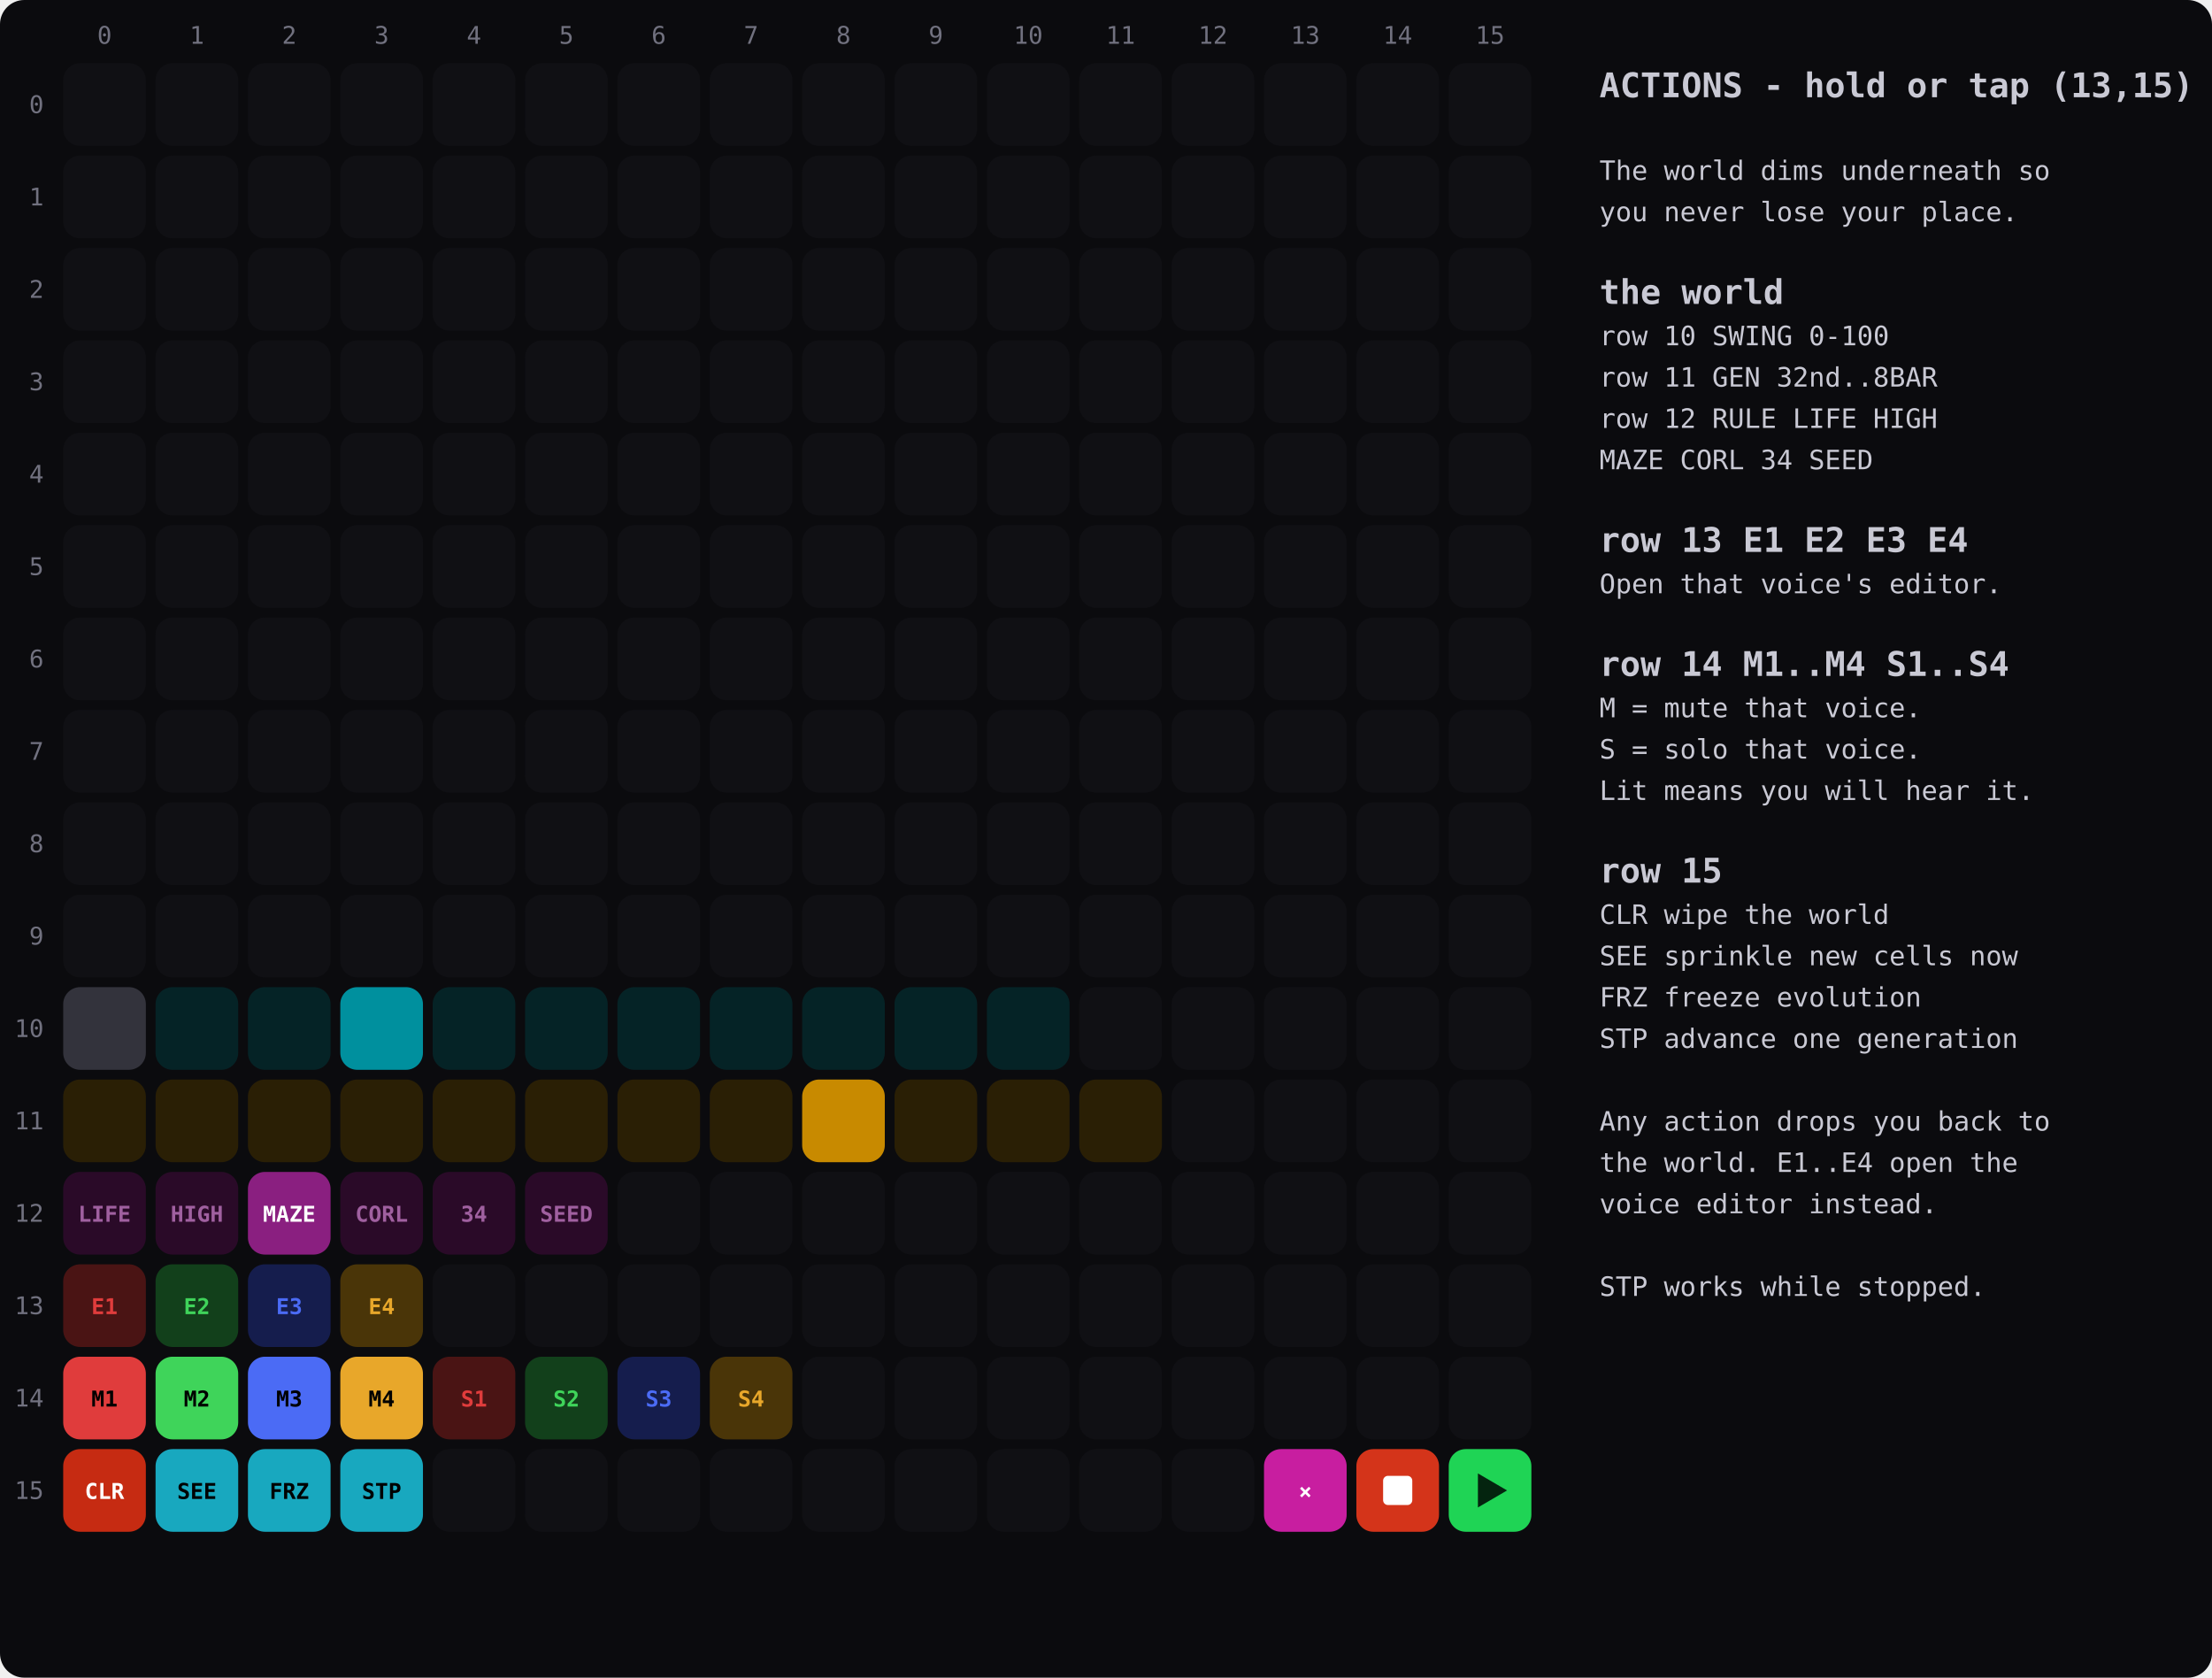
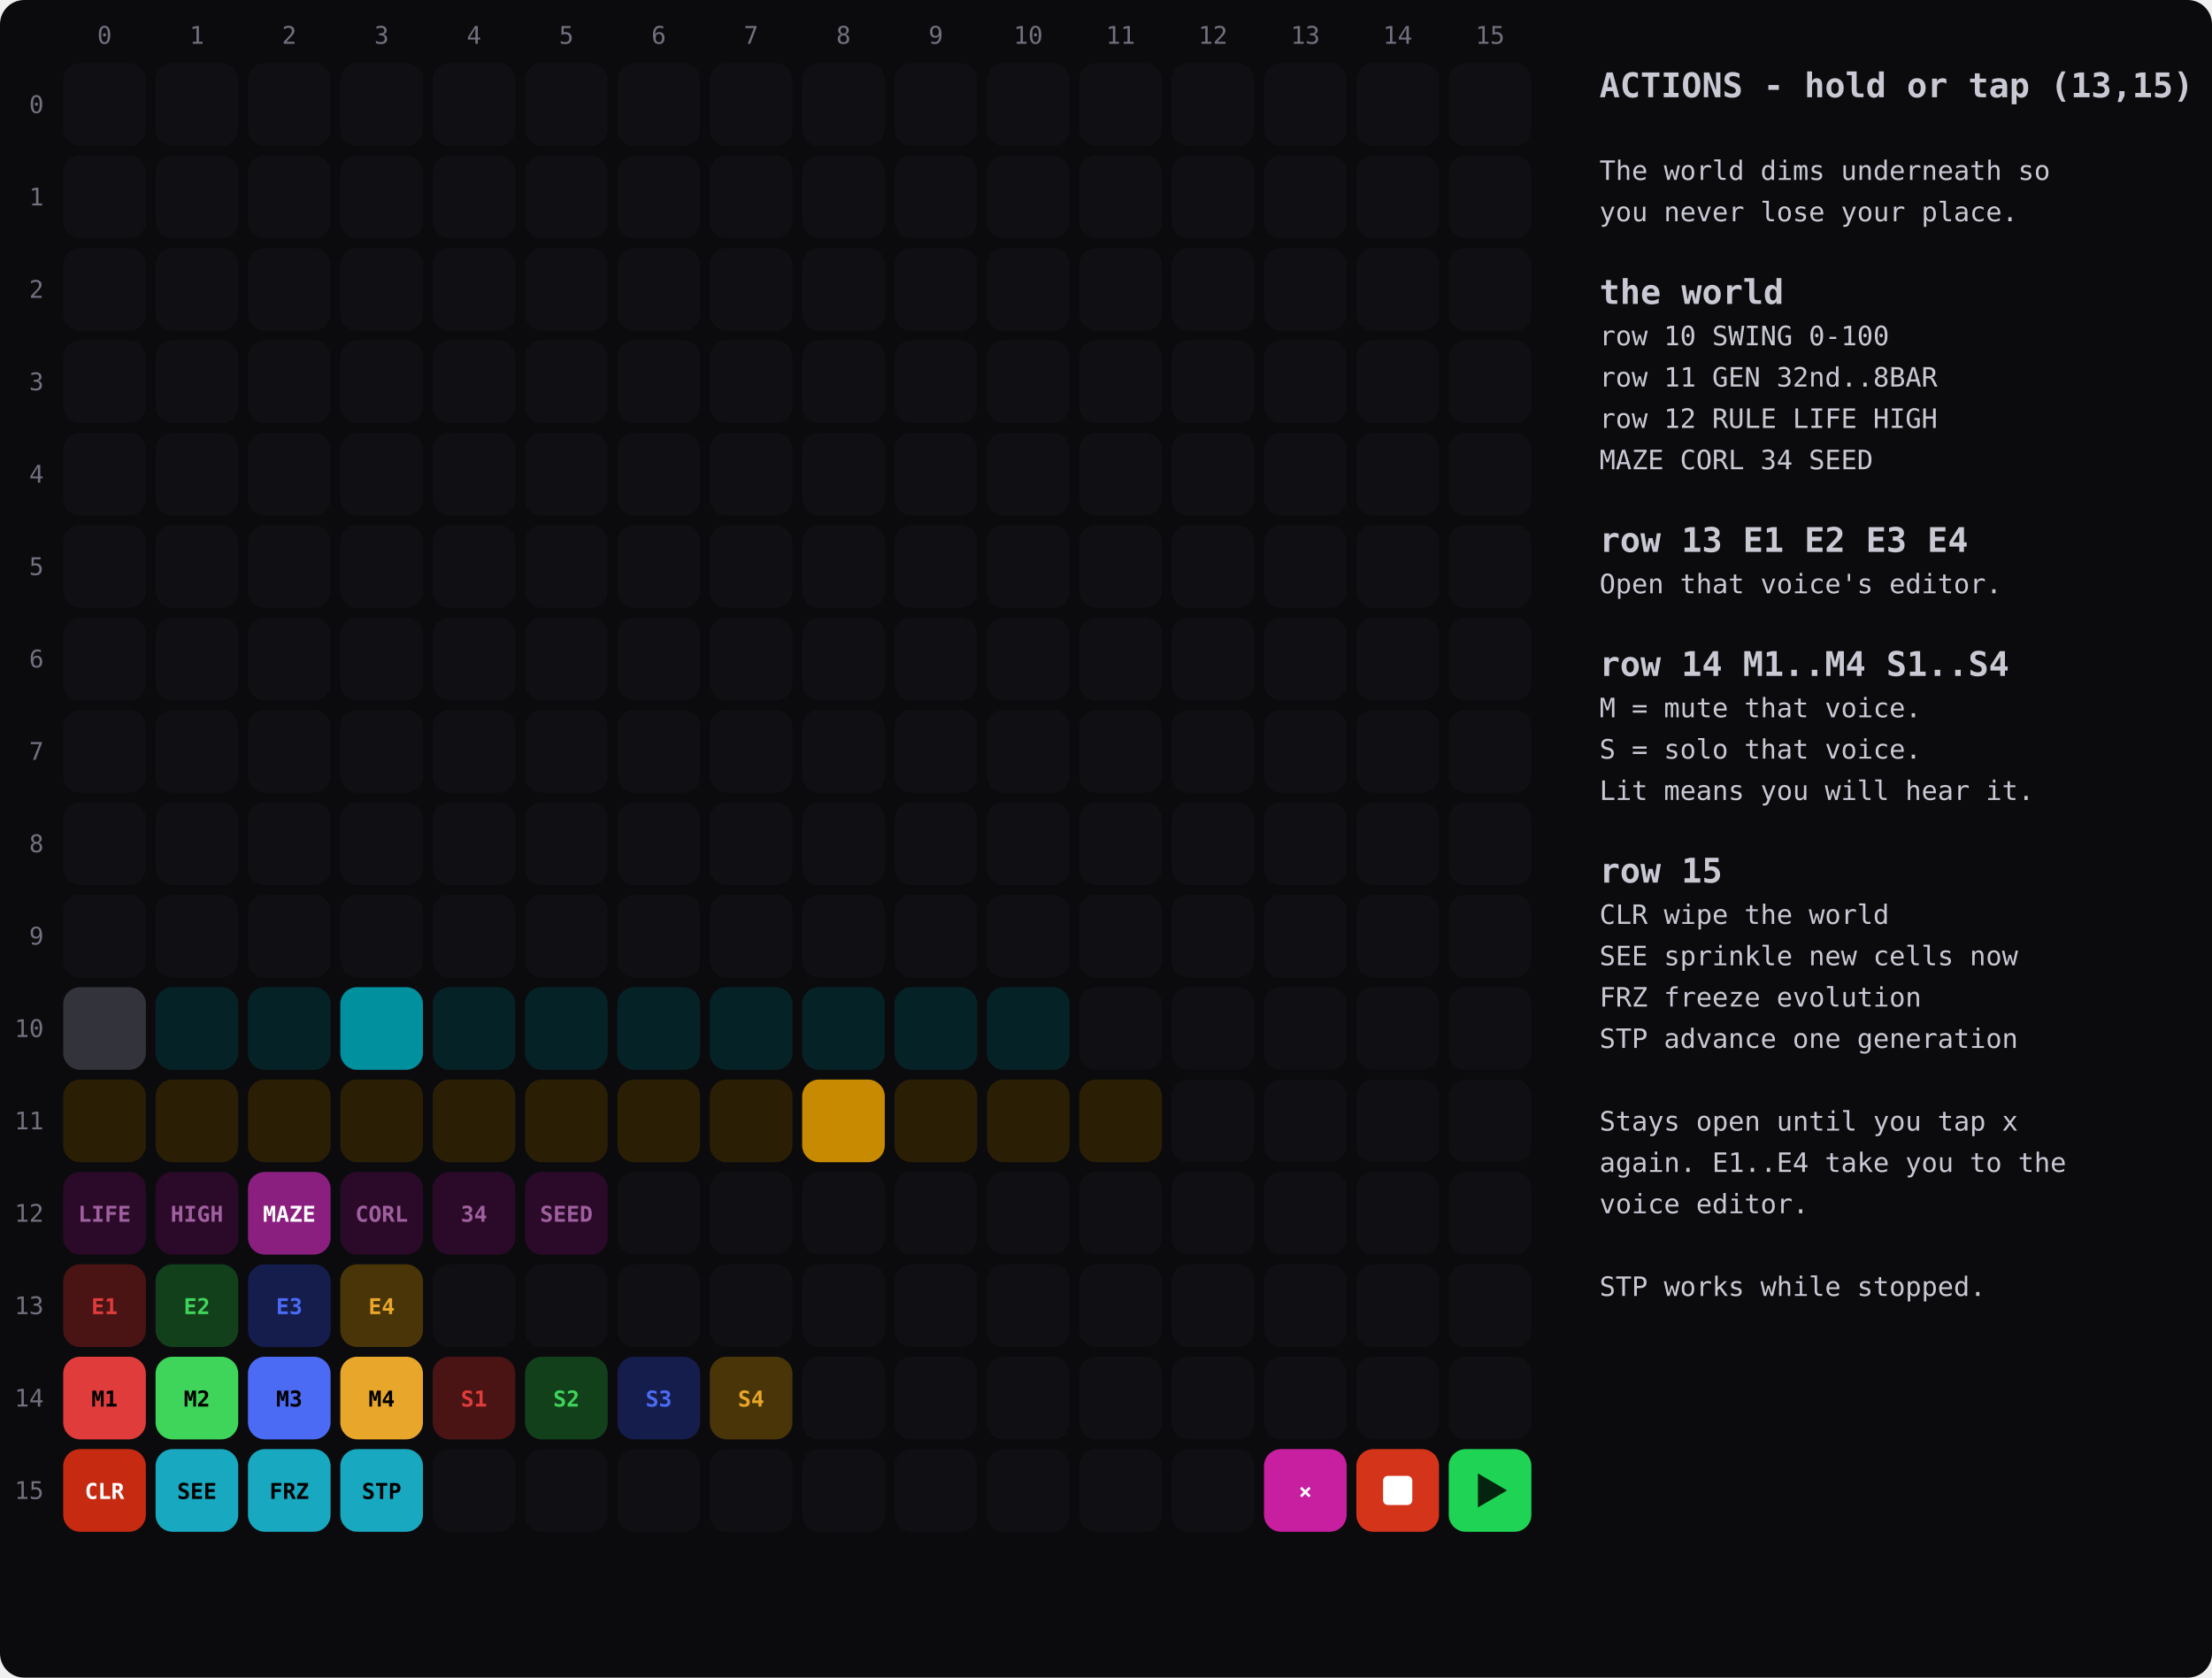
<svg xmlns="http://www.w3.org/2000/svg" width="910" height="690" viewBox="0 0 910 690" role="img" aria-label="plinky-life action layer">
  <rect width="910" height="690" rx="10" fill="#0b0b0e" />
  <style>text{font-family:ui-monospace,SFMono-Regular,Menlo,Consolas,monospace}.t{font-size:11px;fill:#c9c9d4}.h{font-size:14px;font-weight:700;fill:#c9c9d4}.k{font-size:10px;fill:#71717f}.p{font-size:9px;font-weight:700}</style>
  <text class="k" x="43.0" y="18" text-anchor="middle">0</text>
  <text class="k" x="18" y="46.5" text-anchor="end">0</text>
  <text class="k" x="81.0" y="18" text-anchor="middle">1</text>
  <text class="k" x="18" y="84.5" text-anchor="end">1</text>
  <text class="k" x="119.0" y="18" text-anchor="middle">2</text>
  <text class="k" x="18" y="122.5" text-anchor="end">2</text>
  <text class="k" x="157.0" y="18" text-anchor="middle">3</text>
  <text class="k" x="18" y="160.5" text-anchor="end">3</text>
  <text class="k" x="195.0" y="18" text-anchor="middle">4</text>
  <text class="k" x="18" y="198.5" text-anchor="end">4</text>
  <text class="k" x="233.0" y="18" text-anchor="middle">5</text>
  <text class="k" x="18" y="236.5" text-anchor="end">5</text>
  <text class="k" x="271.0" y="18" text-anchor="middle">6</text>
  <text class="k" x="18" y="274.5" text-anchor="end">6</text>
  <text class="k" x="309.0" y="18" text-anchor="middle">7</text>
  <text class="k" x="18" y="312.5" text-anchor="end">7</text>
  <text class="k" x="347.0" y="18" text-anchor="middle">8</text>
  <text class="k" x="18" y="350.5" text-anchor="end">8</text>
  <text class="k" x="385.0" y="18" text-anchor="middle">9</text>
  <text class="k" x="18" y="388.5" text-anchor="end">9</text>
  <text class="k" x="423.0" y="18" text-anchor="middle">10</text>
  <text class="k" x="18" y="426.5" text-anchor="end">10</text>
  <text class="k" x="461.0" y="18" text-anchor="middle">11</text>
  <text class="k" x="18" y="464.5" text-anchor="end">11</text>
  <text class="k" x="499.0" y="18" text-anchor="middle">12</text>
  <text class="k" x="18" y="502.5" text-anchor="end">12</text>
  <text class="k" x="537.0" y="18" text-anchor="middle">13</text>
  <text class="k" x="18" y="540.5" text-anchor="end">13</text>
  <text class="k" x="575.0" y="18" text-anchor="middle">14</text>
  <text class="k" x="18" y="578.5" text-anchor="end">14</text>
  <text class="k" x="613.0" y="18" text-anchor="middle">15</text>
  <text class="k" x="18" y="616.5" text-anchor="end">15</text>
  <rect x="26" y="26" width="34" height="34" rx="7" fill="#101014" />
  <rect x="64" y="26" width="34" height="34" rx="7" fill="#101014" />
  <rect x="102" y="26" width="34" height="34" rx="7" fill="#101014" />
  <rect x="140" y="26" width="34" height="34" rx="7" fill="#101014" />
  <rect x="178" y="26" width="34" height="34" rx="7" fill="#101014" />
  <rect x="216" y="26" width="34" height="34" rx="7" fill="#101014" />
  <rect x="254" y="26" width="34" height="34" rx="7" fill="#101014" />
  <rect x="292" y="26" width="34" height="34" rx="7" fill="#101014" />
  <rect x="330" y="26" width="34" height="34" rx="7" fill="#101014" />
  <rect x="368" y="26" width="34" height="34" rx="7" fill="#101014" />
  <rect x="406" y="26" width="34" height="34" rx="7" fill="#101014" />
  <rect x="444" y="26" width="34" height="34" rx="7" fill="#101014" />
  <rect x="482" y="26" width="34" height="34" rx="7" fill="#101014" />
  <rect x="520" y="26" width="34" height="34" rx="7" fill="#101014" />
  <rect x="558" y="26" width="34" height="34" rx="7" fill="#101014" />
  <rect x="596" y="26" width="34" height="34" rx="7" fill="#101014" />
  <rect x="26" y="64" width="34" height="34" rx="7" fill="#101014" />
  <rect x="64" y="64" width="34" height="34" rx="7" fill="#101014" />
  <rect x="102" y="64" width="34" height="34" rx="7" fill="#101014" />
  <rect x="140" y="64" width="34" height="34" rx="7" fill="#101014" />
  <rect x="178" y="64" width="34" height="34" rx="7" fill="#101014" />
  <rect x="216" y="64" width="34" height="34" rx="7" fill="#101014" />
  <rect x="254" y="64" width="34" height="34" rx="7" fill="#101014" />
  <rect x="292" y="64" width="34" height="34" rx="7" fill="#101014" />
  <rect x="330" y="64" width="34" height="34" rx="7" fill="#101014" />
  <rect x="368" y="64" width="34" height="34" rx="7" fill="#101014" />
  <rect x="406" y="64" width="34" height="34" rx="7" fill="#101014" />
  <rect x="444" y="64" width="34" height="34" rx="7" fill="#101014" />
  <rect x="482" y="64" width="34" height="34" rx="7" fill="#101014" />
  <rect x="520" y="64" width="34" height="34" rx="7" fill="#101014" />
  <rect x="558" y="64" width="34" height="34" rx="7" fill="#101014" />
  <rect x="596" y="64" width="34" height="34" rx="7" fill="#101014" />
  <rect x="26" y="102" width="34" height="34" rx="7" fill="#101014" />
  <rect x="64" y="102" width="34" height="34" rx="7" fill="#101014" />
  <rect x="102" y="102" width="34" height="34" rx="7" fill="#101014" />
  <rect x="140" y="102" width="34" height="34" rx="7" fill="#101014" />
  <rect x="178" y="102" width="34" height="34" rx="7" fill="#101014" />
  <rect x="216" y="102" width="34" height="34" rx="7" fill="#101014" />
  <rect x="254" y="102" width="34" height="34" rx="7" fill="#101014" />
  <rect x="292" y="102" width="34" height="34" rx="7" fill="#101014" />
  <rect x="330" y="102" width="34" height="34" rx="7" fill="#101014" />
  <rect x="368" y="102" width="34" height="34" rx="7" fill="#101014" />
  <rect x="406" y="102" width="34" height="34" rx="7" fill="#101014" />
  <rect x="444" y="102" width="34" height="34" rx="7" fill="#101014" />
  <rect x="482" y="102" width="34" height="34" rx="7" fill="#101014" />
  <rect x="520" y="102" width="34" height="34" rx="7" fill="#101014" />
  <rect x="558" y="102" width="34" height="34" rx="7" fill="#101014" />
  <rect x="596" y="102" width="34" height="34" rx="7" fill="#101014" />
  <rect x="26" y="140" width="34" height="34" rx="7" fill="#101014" />
  <rect x="64" y="140" width="34" height="34" rx="7" fill="#101014" />
  <rect x="102" y="140" width="34" height="34" rx="7" fill="#101014" />
  <rect x="140" y="140" width="34" height="34" rx="7" fill="#101014" />
  <rect x="178" y="140" width="34" height="34" rx="7" fill="#101014" />
  <rect x="216" y="140" width="34" height="34" rx="7" fill="#101014" />
  <rect x="254" y="140" width="34" height="34" rx="7" fill="#101014" />
  <rect x="292" y="140" width="34" height="34" rx="7" fill="#101014" />
  <rect x="330" y="140" width="34" height="34" rx="7" fill="#101014" />
  <rect x="368" y="140" width="34" height="34" rx="7" fill="#101014" />
  <rect x="406" y="140" width="34" height="34" rx="7" fill="#101014" />
  <rect x="444" y="140" width="34" height="34" rx="7" fill="#101014" />
  <rect x="482" y="140" width="34" height="34" rx="7" fill="#101014" />
  <rect x="520" y="140" width="34" height="34" rx="7" fill="#101014" />
  <rect x="558" y="140" width="34" height="34" rx="7" fill="#101014" />
  <rect x="596" y="140" width="34" height="34" rx="7" fill="#101014" />
  <rect x="26" y="178" width="34" height="34" rx="7" fill="#101014" />
  <rect x="64" y="178" width="34" height="34" rx="7" fill="#101014" />
  <rect x="102" y="178" width="34" height="34" rx="7" fill="#101014" />
  <rect x="140" y="178" width="34" height="34" rx="7" fill="#101014" />
  <rect x="178" y="178" width="34" height="34" rx="7" fill="#101014" />
  <rect x="216" y="178" width="34" height="34" rx="7" fill="#101014" />
  <rect x="254" y="178" width="34" height="34" rx="7" fill="#101014" />
  <rect x="292" y="178" width="34" height="34" rx="7" fill="#101014" />
  <rect x="330" y="178" width="34" height="34" rx="7" fill="#101014" />
  <rect x="368" y="178" width="34" height="34" rx="7" fill="#101014" />
  <rect x="406" y="178" width="34" height="34" rx="7" fill="#101014" />
  <rect x="444" y="178" width="34" height="34" rx="7" fill="#101014" />
  <rect x="482" y="178" width="34" height="34" rx="7" fill="#101014" />
  <rect x="520" y="178" width="34" height="34" rx="7" fill="#101014" />
  <rect x="558" y="178" width="34" height="34" rx="7" fill="#101014" />
  <rect x="596" y="178" width="34" height="34" rx="7" fill="#101014" />
  <rect x="26" y="216" width="34" height="34" rx="7" fill="#101014" />
  <rect x="64" y="216" width="34" height="34" rx="7" fill="#101014" />
  <rect x="102" y="216" width="34" height="34" rx="7" fill="#101014" />
  <rect x="140" y="216" width="34" height="34" rx="7" fill="#101014" />
  <rect x="178" y="216" width="34" height="34" rx="7" fill="#101014" />
  <rect x="216" y="216" width="34" height="34" rx="7" fill="#101014" />
  <rect x="254" y="216" width="34" height="34" rx="7" fill="#101014" />
  <rect x="292" y="216" width="34" height="34" rx="7" fill="#101014" />
  <rect x="330" y="216" width="34" height="34" rx="7" fill="#101014" />
  <rect x="368" y="216" width="34" height="34" rx="7" fill="#101014" />
  <rect x="406" y="216" width="34" height="34" rx="7" fill="#101014" />
  <rect x="444" y="216" width="34" height="34" rx="7" fill="#101014" />
  <rect x="482" y="216" width="34" height="34" rx="7" fill="#101014" />
  <rect x="520" y="216" width="34" height="34" rx="7" fill="#101014" />
  <rect x="558" y="216" width="34" height="34" rx="7" fill="#101014" />
  <rect x="596" y="216" width="34" height="34" rx="7" fill="#101014" />
  <rect x="26" y="254" width="34" height="34" rx="7" fill="#101014" />
  <rect x="64" y="254" width="34" height="34" rx="7" fill="#101014" />
  <rect x="102" y="254" width="34" height="34" rx="7" fill="#101014" />
  <rect x="140" y="254" width="34" height="34" rx="7" fill="#101014" />
  <rect x="178" y="254" width="34" height="34" rx="7" fill="#101014" />
  <rect x="216" y="254" width="34" height="34" rx="7" fill="#101014" />
  <rect x="254" y="254" width="34" height="34" rx="7" fill="#101014" />
  <rect x="292" y="254" width="34" height="34" rx="7" fill="#101014" />
  <rect x="330" y="254" width="34" height="34" rx="7" fill="#101014" />
  <rect x="368" y="254" width="34" height="34" rx="7" fill="#101014" />
  <rect x="406" y="254" width="34" height="34" rx="7" fill="#101014" />
  <rect x="444" y="254" width="34" height="34" rx="7" fill="#101014" />
  <rect x="482" y="254" width="34" height="34" rx="7" fill="#101014" />
  <rect x="520" y="254" width="34" height="34" rx="7" fill="#101014" />
  <rect x="558" y="254" width="34" height="34" rx="7" fill="#101014" />
  <rect x="596" y="254" width="34" height="34" rx="7" fill="#101014" />
  <rect x="26" y="292" width="34" height="34" rx="7" fill="#101014" />
  <rect x="64" y="292" width="34" height="34" rx="7" fill="#101014" />
  <rect x="102" y="292" width="34" height="34" rx="7" fill="#101014" />
  <rect x="140" y="292" width="34" height="34" rx="7" fill="#101014" />
  <rect x="178" y="292" width="34" height="34" rx="7" fill="#101014" />
  <rect x="216" y="292" width="34" height="34" rx="7" fill="#101014" />
  <rect x="254" y="292" width="34" height="34" rx="7" fill="#101014" />
  <rect x="292" y="292" width="34" height="34" rx="7" fill="#101014" />
  <rect x="330" y="292" width="34" height="34" rx="7" fill="#101014" />
  <rect x="368" y="292" width="34" height="34" rx="7" fill="#101014" />
  <rect x="406" y="292" width="34" height="34" rx="7" fill="#101014" />
  <rect x="444" y="292" width="34" height="34" rx="7" fill="#101014" />
  <rect x="482" y="292" width="34" height="34" rx="7" fill="#101014" />
  <rect x="520" y="292" width="34" height="34" rx="7" fill="#101014" />
  <rect x="558" y="292" width="34" height="34" rx="7" fill="#101014" />
  <rect x="596" y="292" width="34" height="34" rx="7" fill="#101014" />
  <rect x="26" y="330" width="34" height="34" rx="7" fill="#101014" />
  <rect x="64" y="330" width="34" height="34" rx="7" fill="#101014" />
  <rect x="102" y="330" width="34" height="34" rx="7" fill="#101014" />
  <rect x="140" y="330" width="34" height="34" rx="7" fill="#101014" />
  <rect x="178" y="330" width="34" height="34" rx="7" fill="#101014" />
  <rect x="216" y="330" width="34" height="34" rx="7" fill="#101014" />
  <rect x="254" y="330" width="34" height="34" rx="7" fill="#101014" />
  <rect x="292" y="330" width="34" height="34" rx="7" fill="#101014" />
  <rect x="330" y="330" width="34" height="34" rx="7" fill="#101014" />
  <rect x="368" y="330" width="34" height="34" rx="7" fill="#101014" />
  <rect x="406" y="330" width="34" height="34" rx="7" fill="#101014" />
  <rect x="444" y="330" width="34" height="34" rx="7" fill="#101014" />
  <rect x="482" y="330" width="34" height="34" rx="7" fill="#101014" />
  <rect x="520" y="330" width="34" height="34" rx="7" fill="#101014" />
  <rect x="558" y="330" width="34" height="34" rx="7" fill="#101014" />
  <rect x="596" y="330" width="34" height="34" rx="7" fill="#101014" />
  <rect x="26" y="368" width="34" height="34" rx="7" fill="#101014" />
  <rect x="64" y="368" width="34" height="34" rx="7" fill="#101014" />
  <rect x="102" y="368" width="34" height="34" rx="7" fill="#101014" />
  <rect x="140" y="368" width="34" height="34" rx="7" fill="#101014" />
  <rect x="178" y="368" width="34" height="34" rx="7" fill="#101014" />
  <rect x="216" y="368" width="34" height="34" rx="7" fill="#101014" />
  <rect x="254" y="368" width="34" height="34" rx="7" fill="#101014" />
  <rect x="292" y="368" width="34" height="34" rx="7" fill="#101014" />
  <rect x="330" y="368" width="34" height="34" rx="7" fill="#101014" />
  <rect x="368" y="368" width="34" height="34" rx="7" fill="#101014" />
  <rect x="406" y="368" width="34" height="34" rx="7" fill="#101014" />
  <rect x="444" y="368" width="34" height="34" rx="7" fill="#101014" />
  <rect x="482" y="368" width="34" height="34" rx="7" fill="#101014" />
  <rect x="520" y="368" width="34" height="34" rx="7" fill="#101014" />
  <rect x="558" y="368" width="34" height="34" rx="7" fill="#101014" />
  <rect x="596" y="368" width="34" height="34" rx="7" fill="#101014" />
  <rect x="26" y="406" width="34" height="34" rx="7" fill="#33333c" />
  <rect x="64" y="406" width="34" height="34" rx="7" fill="#052326" />
  <rect x="102" y="406" width="34" height="34" rx="7" fill="#052326" />
  <rect x="140" y="406" width="34" height="34" rx="7" fill="#00909e" />
  <rect x="178" y="406" width="34" height="34" rx="7" fill="#052326" />
  <rect x="216" y="406" width="34" height="34" rx="7" fill="#052326" />
  <rect x="254" y="406" width="34" height="34" rx="7" fill="#052326" />
  <rect x="292" y="406" width="34" height="34" rx="7" fill="#052326" />
  <rect x="330" y="406" width="34" height="34" rx="7" fill="#052326" />
  <rect x="368" y="406" width="34" height="34" rx="7" fill="#052326" />
  <rect x="406" y="406" width="34" height="34" rx="7" fill="#052326" />
  <rect x="444" y="406" width="34" height="34" rx="7" fill="#101014" />
  <rect x="482" y="406" width="34" height="34" rx="7" fill="#101014" />
  <rect x="520" y="406" width="34" height="34" rx="7" fill="#101014" />
  <rect x="558" y="406" width="34" height="34" rx="7" fill="#101014" />
  <rect x="596" y="406" width="34" height="34" rx="7" fill="#101014" />
  <rect x="26" y="444" width="34" height="34" rx="7" fill="#2a1f05" />
  <rect x="64" y="444" width="34" height="34" rx="7" fill="#2a1f05" />
  <rect x="102" y="444" width="34" height="34" rx="7" fill="#2a1f05" />
  <rect x="140" y="444" width="34" height="34" rx="7" fill="#2a1f05" />
  <rect x="178" y="444" width="34" height="34" rx="7" fill="#2a1f05" />
  <rect x="216" y="444" width="34" height="34" rx="7" fill="#2a1f05" />
  <rect x="254" y="444" width="34" height="34" rx="7" fill="#2a1f05" />
  <rect x="292" y="444" width="34" height="34" rx="7" fill="#2a1f05" />
  <rect x="330" y="444" width="34" height="34" rx="7" fill="#c88a00" />
  <rect x="368" y="444" width="34" height="34" rx="7" fill="#2a1f05" />
  <rect x="406" y="444" width="34" height="34" rx="7" fill="#2a1f05" />
  <rect x="444" y="444" width="34" height="34" rx="7" fill="#2a1f05" />
  <rect x="482" y="444" width="34" height="34" rx="7" fill="#101014" />
  <rect x="520" y="444" width="34" height="34" rx="7" fill="#101014" />
  <rect x="558" y="444" width="34" height="34" rx="7" fill="#101014" />
  <rect x="596" y="444" width="34" height="34" rx="7" fill="#101014" />
  <rect x="26" y="482" width="34" height="34" rx="7" fill="#2a0a28" />
  <text class="p" x="43.0" y="502.5" text-anchor="middle" fill="#a060a0">LIFE</text>
  <rect x="64" y="482" width="34" height="34" rx="7" fill="#2a0a28" />
  <text class="p" x="81.0" y="502.5" text-anchor="middle" fill="#a060a0">HIGH</text>
  <rect x="102" y="482" width="34" height="34" rx="7" fill="#8a1f80" />
  <text class="p" x="119.0" y="502.5" text-anchor="middle" fill="#fff">MAZE</text>
  <rect x="140" y="482" width="34" height="34" rx="7" fill="#2a0a28" />
  <text class="p" x="157.0" y="502.5" text-anchor="middle" fill="#a060a0">CORL</text>
  <rect x="178" y="482" width="34" height="34" rx="7" fill="#2a0a28" />
  <text class="p" x="195.0" y="502.5" text-anchor="middle" fill="#a060a0">34</text>
  <rect x="216" y="482" width="34" height="34" rx="7" fill="#2a0a28" />
  <text class="p" x="233.0" y="502.5" text-anchor="middle" fill="#a060a0">SEED</text>
  <rect x="254" y="482" width="34" height="34" rx="7" fill="#101014" />
  <rect x="292" y="482" width="34" height="34" rx="7" fill="#101014" />
  <rect x="330" y="482" width="34" height="34" rx="7" fill="#101014" />
  <rect x="368" y="482" width="34" height="34" rx="7" fill="#101014" />
  <rect x="406" y="482" width="34" height="34" rx="7" fill="#101014" />
  <rect x="444" y="482" width="34" height="34" rx="7" fill="#101014" />
  <rect x="482" y="482" width="34" height="34" rx="7" fill="#101014" />
  <rect x="520" y="482" width="34" height="34" rx="7" fill="#101014" />
  <rect x="558" y="482" width="34" height="34" rx="7" fill="#101014" />
  <rect x="596" y="482" width="34" height="34" rx="7" fill="#101014" />
  <rect x="26" y="520" width="34" height="34" rx="7" fill="#4a1414" />
  <text class="p" x="43.0" y="540.5" text-anchor="middle" fill="#e03c3c">E1</text>
  <rect x="64" y="520" width="34" height="34" rx="7" fill="#12401b" />
  <text class="p" x="81.0" y="540.5" text-anchor="middle" fill="#3fd45a">E2</text>
  <rect x="102" y="520" width="34" height="34" rx="7" fill="#151d4d" />
  <text class="p" x="119.0" y="540.5" text-anchor="middle" fill="#4b6bf5">E3</text>
  <rect x="140" y="520" width="34" height="34" rx="7" fill="#4a3508" />
  <text class="p" x="157.0" y="540.5" text-anchor="middle" fill="#e8a72a">E4</text>
  <rect x="178" y="520" width="34" height="34" rx="7" fill="#101014" />
  <rect x="216" y="520" width="34" height="34" rx="7" fill="#101014" />
  <rect x="254" y="520" width="34" height="34" rx="7" fill="#101014" />
  <rect x="292" y="520" width="34" height="34" rx="7" fill="#101014" />
  <rect x="330" y="520" width="34" height="34" rx="7" fill="#101014" />
  <rect x="368" y="520" width="34" height="34" rx="7" fill="#101014" />
  <rect x="406" y="520" width="34" height="34" rx="7" fill="#101014" />
  <rect x="444" y="520" width="34" height="34" rx="7" fill="#101014" />
  <rect x="482" y="520" width="34" height="34" rx="7" fill="#101014" />
  <rect x="520" y="520" width="34" height="34" rx="7" fill="#101014" />
  <rect x="558" y="520" width="34" height="34" rx="7" fill="#101014" />
  <rect x="596" y="520" width="34" height="34" rx="7" fill="#101014" />
  <rect x="26" y="558" width="34" height="34" rx="7" fill="#e03c3c" />
  <text class="p" x="43.0" y="578.5" text-anchor="middle" fill="#000">M1</text>
  <rect x="64" y="558" width="34" height="34" rx="7" fill="#3fd45a" />
  <text class="p" x="81.0" y="578.5" text-anchor="middle" fill="#000">M2</text>
  <rect x="102" y="558" width="34" height="34" rx="7" fill="#4b6bf5" />
  <text class="p" x="119.0" y="578.5" text-anchor="middle" fill="#000">M3</text>
  <rect x="140" y="558" width="34" height="34" rx="7" fill="#e8a72a" />
  <text class="p" x="157.0" y="578.5" text-anchor="middle" fill="#000">M4</text>
  <rect x="178" y="558" width="34" height="34" rx="7" fill="#4a1414" />
  <text class="p" x="195.0" y="578.5" text-anchor="middle" fill="#e03c3c">S1</text>
  <rect x="216" y="558" width="34" height="34" rx="7" fill="#12401b" />
  <text class="p" x="233.0" y="578.5" text-anchor="middle" fill="#3fd45a">S2</text>
  <rect x="254" y="558" width="34" height="34" rx="7" fill="#151d4d" />
  <text class="p" x="271.0" y="578.5" text-anchor="middle" fill="#4b6bf5">S3</text>
  <rect x="292" y="558" width="34" height="34" rx="7" fill="#4a3508" />
  <text class="p" x="309.0" y="578.5" text-anchor="middle" fill="#e8a72a">S4</text>
  <rect x="330" y="558" width="34" height="34" rx="7" fill="#101014" />
  <rect x="368" y="558" width="34" height="34" rx="7" fill="#101014" />
  <rect x="406" y="558" width="34" height="34" rx="7" fill="#101014" />
  <rect x="444" y="558" width="34" height="34" rx="7" fill="#101014" />
  <rect x="482" y="558" width="34" height="34" rx="7" fill="#101014" />
  <rect x="520" y="558" width="34" height="34" rx="7" fill="#101014" />
  <rect x="558" y="558" width="34" height="34" rx="7" fill="#101014" />
  <rect x="596" y="558" width="34" height="34" rx="7" fill="#101014" />
  <rect x="26" y="596" width="34" height="34" rx="7" fill="#c62b12" />
  <text class="p" x="43.0" y="616.5" text-anchor="middle" fill="#fff">CLR</text>
  <rect x="64" y="596" width="34" height="34" rx="7" fill="#18a8bf" />
  <text class="p" x="81.0" y="616.5" text-anchor="middle" fill="#000">SEE</text>
  <rect x="102" y="596" width="34" height="34" rx="7" fill="#18a8bf" />
  <text class="p" x="119.0" y="616.5" text-anchor="middle" fill="#000">FRZ</text>
  <rect x="140" y="596" width="34" height="34" rx="7" fill="#18a8bf" />
  <text class="p" x="157.0" y="616.5" text-anchor="middle" fill="#000">STP</text>
  <rect x="178" y="596" width="34" height="34" rx="7" fill="#101014" />
  <rect x="216" y="596" width="34" height="34" rx="7" fill="#101014" />
  <rect x="254" y="596" width="34" height="34" rx="7" fill="#101014" />
  <rect x="292" y="596" width="34" height="34" rx="7" fill="#101014" />
  <rect x="330" y="596" width="34" height="34" rx="7" fill="#101014" />
  <rect x="368" y="596" width="34" height="34" rx="7" fill="#101014" />
  <rect x="406" y="596" width="34" height="34" rx="7" fill="#101014" />
  <rect x="444" y="596" width="34" height="34" rx="7" fill="#101014" />
  <rect x="482" y="596" width="34" height="34" rx="7" fill="#101014" />
  <rect x="520" y="596" width="34" height="34" rx="7" fill="#c81ea0" />
  <text class="p" x="537.0" y="616.5" text-anchor="middle" fill="#fff">×</text>
  <rect x="558" y="596" width="34" height="34" rx="7" fill="#d4341a" />
  <rect x="596" y="596" width="34" height="34" rx="7" fill="#1fd455" />
  <rect x="569" y="607" width="12" height="12" rx="2" fill="#fff" />
  <path d="M608 606 L620 613 L608 620 Z" fill="#04240f" />
  <text class="h" x="658" y="40">ACTIONS - hold or tap (13,15)</text>
  <text class="t" x="658" y="57" />
  <text class="t" x="658" y="74">The world dims underneath so</text>
  <text class="t" x="658" y="91">you never lose your place.</text>
  <text class="t" x="658" y="108" />
  <text class="h" x="658" y="125">the world</text>
  <text class="t" x="658" y="142">row 10  SWING   0-100</text>
  <text class="t" x="658" y="159">row 11  GEN     32nd..8BAR</text>
  <text class="t" x="658" y="176">row 12  RULE    LIFE HIGH</text>
  <text class="t" x="658" y="193">        MAZE CORL 34 SEED</text>
  <text class="t" x="658" y="210" />
  <text class="h" x="658" y="227">row 13   E1 E2 E3 E4</text>
  <text class="t" x="658" y="244">Open that voice's editor.</text>
  <text class="t" x="658" y="261" />
  <text class="h" x="658" y="278">row 14   M1..M4   S1..S4</text>
  <text class="t" x="658" y="295">M = mute that voice.</text>
  <text class="t" x="658" y="312">S = solo that voice.</text>
  <text class="t" x="658" y="329">Lit means you will hear it.</text>
  <text class="t" x="658" y="346" />
  <text class="h" x="658" y="363">row 15</text>
  <text class="t" x="658" y="380">CLR  wipe the world</text>
  <text class="t" x="658" y="397">SEE  sprinkle new cells now</text>
  <text class="t" x="658" y="414">FRZ  freeze evolution</text>
  <text class="t" x="658" y="431">STP  advance one generation</text>
  <text class="t" x="658" y="448" />
-   <text class="t" x="658" y="465">Any action drops you back to</text>
-   <text class="t" x="658" y="482">the world. E1..E4 open the</text>
-   <text class="t" x="658" y="499">voice editor instead.</text>
+   <text class="t" x="658" y="465">Stays open until you tap x</text>
+   <text class="t" x="658" y="482">again. E1..E4 take you to the</text>
+   <text class="t" x="658" y="499">voice editor.</text>
  <text class="t" x="658" y="516" />
  <text class="t" x="658" y="533">STP works while stopped.</text>
</svg>
